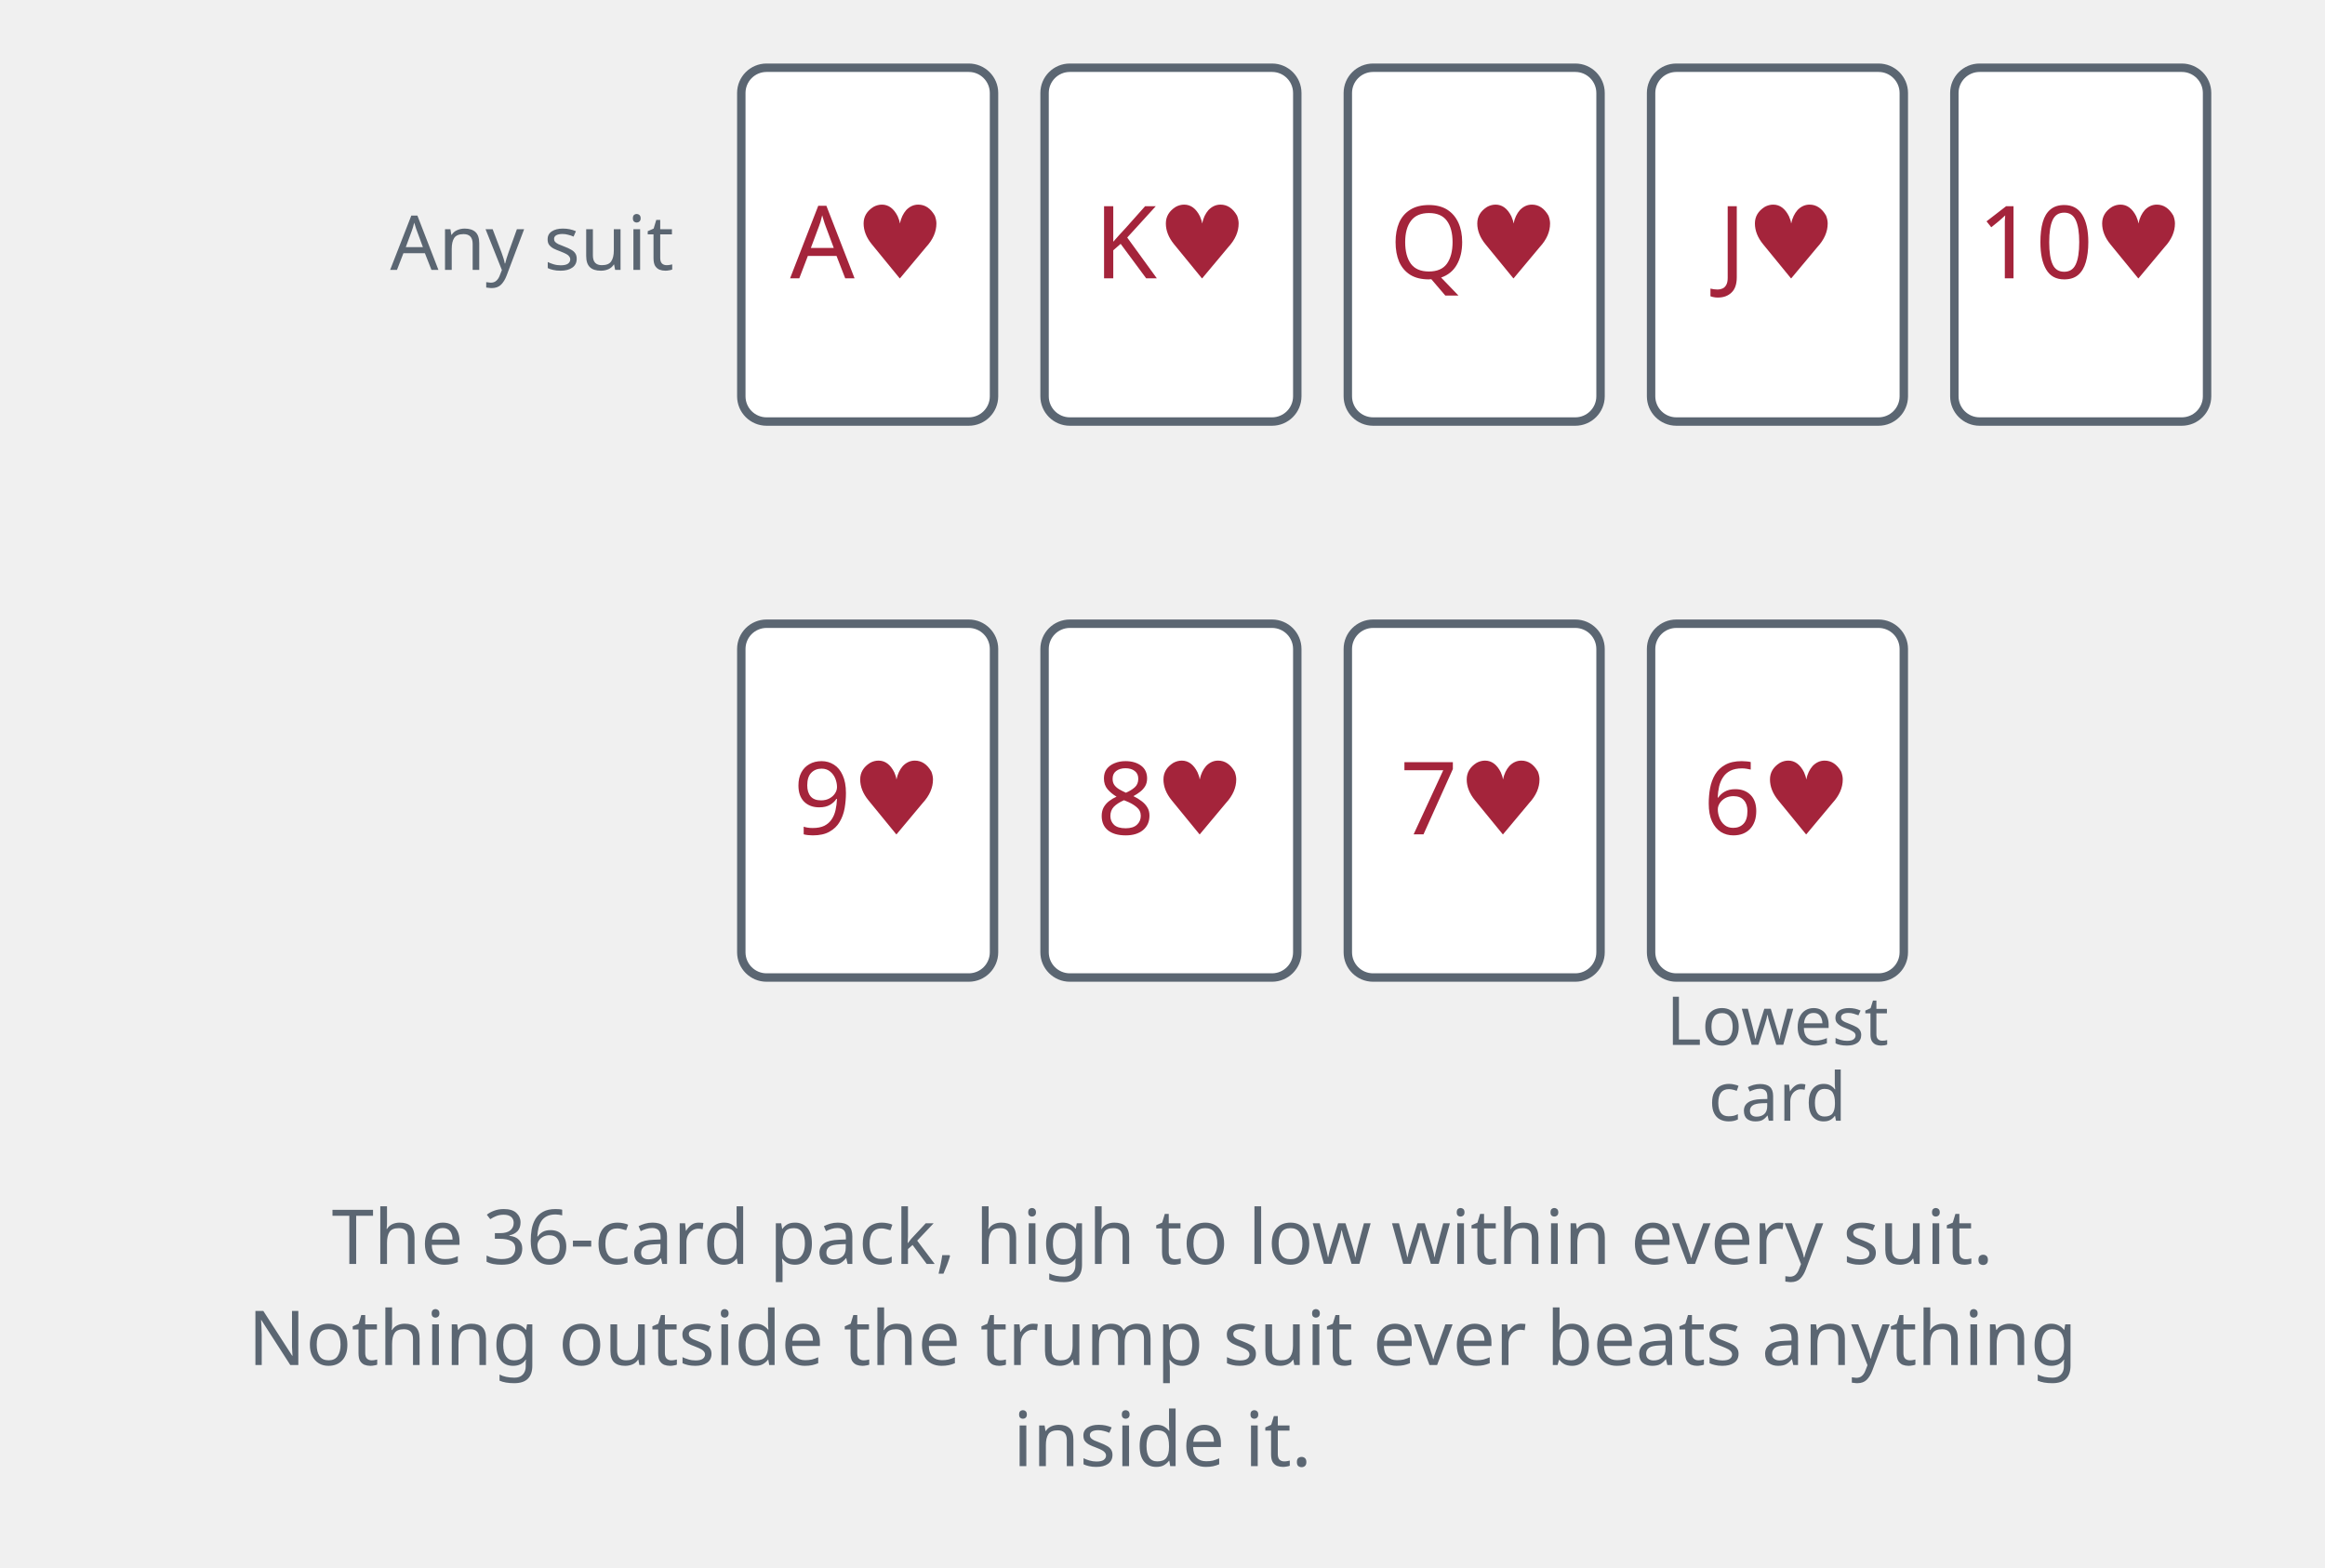
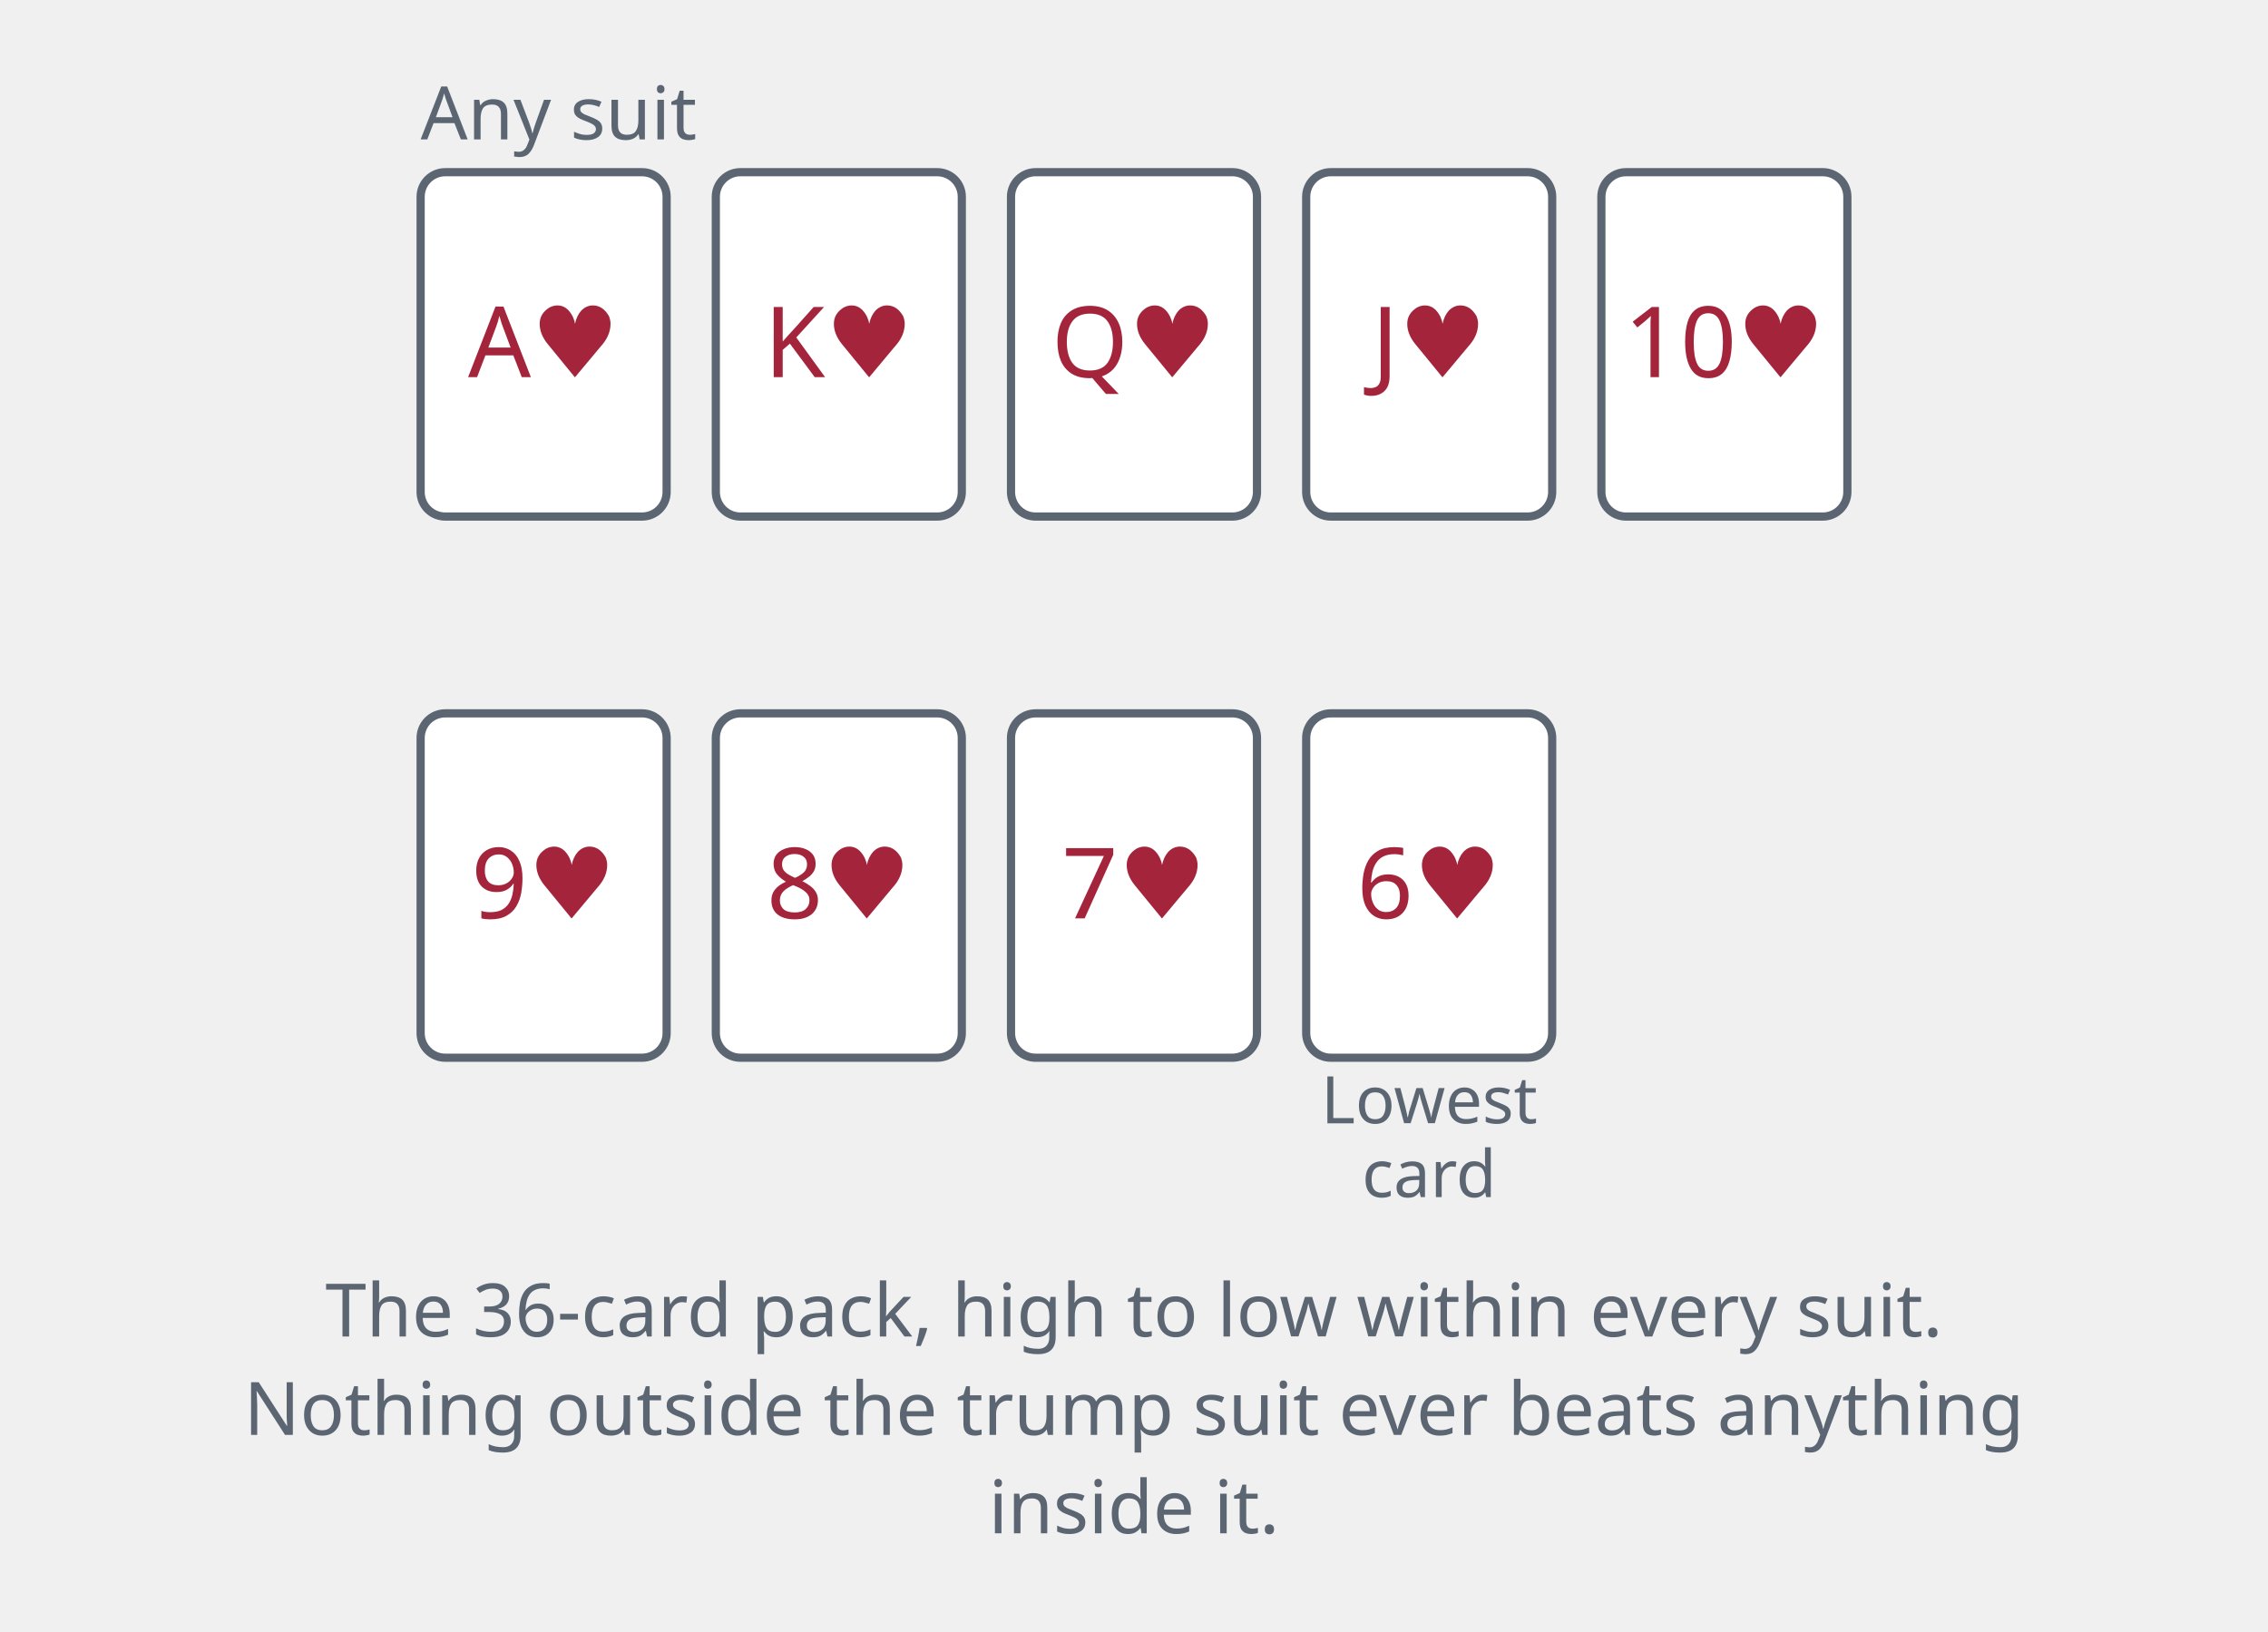
- <svg xmlns="http://www.w3.org/2000/svg" viewBox="0 0 276 186" width="442" height="298" role="img" aria-label="Durak: The 36-card pack, high to low within every suit. Nothing outside the trump suit ever beats anything inside it.">
-   <rect x="88.0" y="8.0" width="30" height="42" rx="3" fill="#ffffff" stroke="#5b6672" stroke-width="1" />
-   <text x="103.0" y="33.0" text-anchor="middle" font-family="system-ui, sans-serif" font-size="12" fill="#a4243b">A♥</text>
-   <rect x="124.0" y="8.0" width="30" height="42" rx="3" fill="#ffffff" stroke="#5b6672" stroke-width="1" />
-   <text x="139.0" y="33.0" text-anchor="middle" font-family="system-ui, sans-serif" font-size="12" fill="#a4243b">K♥</text>
-   <rect x="160.0" y="8.0" width="30" height="42" rx="3" fill="#ffffff" stroke="#5b6672" stroke-width="1" />
-   <text x="175.0" y="33.0" text-anchor="middle" font-family="system-ui, sans-serif" font-size="12" fill="#a4243b">Q♥</text>
-   <rect x="196.0" y="8.0" width="30" height="42" rx="3" fill="#ffffff" stroke="#5b6672" stroke-width="1" />
-   <text x="211.0" y="33.0" text-anchor="middle" font-family="system-ui, sans-serif" font-size="12" fill="#a4243b">J♥</text>
-   <rect x="232.0" y="8.0" width="30" height="42" rx="3" fill="#ffffff" stroke="#5b6672" stroke-width="1" />
-   <text x="247.0" y="33.0" text-anchor="middle" font-family="system-ui, sans-serif" font-size="12" fill="#a4243b">10♥</text>
-   <rect x="88.0" y="74.0" width="30" height="42" rx="3" fill="#ffffff" stroke="#5b6672" stroke-width="1" />
-   <text x="103.0" y="99.0" text-anchor="middle" font-family="system-ui, sans-serif" font-size="12" fill="#a4243b">9♥</text>
-   <rect x="124.0" y="74.0" width="30" height="42" rx="3" fill="#ffffff" stroke="#5b6672" stroke-width="1" />
-   <text x="139.0" y="99.0" text-anchor="middle" font-family="system-ui, sans-serif" font-size="12" fill="#a4243b">8♥</text>
-   <rect x="160.0" y="74.0" width="30" height="42" rx="3" fill="#ffffff" stroke="#5b6672" stroke-width="1" />
-   <text x="175.0" y="99.0" text-anchor="middle" font-family="system-ui, sans-serif" font-size="12" fill="#a4243b">7♥</text>
-   <rect x="196.0" y="74.0" width="30" height="42" rx="3" fill="#ffffff" stroke="#5b6672" stroke-width="1" />
-   <text x="211.0" y="99.0" text-anchor="middle" font-family="system-ui, sans-serif" font-size="12" fill="#a4243b">6♥</text>
-   <text x="211.0" y="124.0" text-anchor="middle" font-family="system-ui, sans-serif" font-size="8" fill="#5b6672">Lowest</text>
-   <text x="211.0" y="133.0" text-anchor="middle" font-family="system-ui, sans-serif" font-size="8" fill="#5b6672">card</text>
-   <text x="80.0" y="32.0" text-anchor="end" font-family="system-ui, sans-serif" font-size="9" fill="#5b6672">Any suit</text>
-   <text x="138.0" y="150.0" text-anchor="middle" font-family="system-ui, sans-serif" font-size="9" fill="#5b6672">The 36-card pack, high to low within every suit.</text>
-   <text x="138.0" y="162.0" text-anchor="middle" font-family="system-ui, sans-serif" font-size="9" fill="#5b6672">Nothing outside the trump suit ever beats anything</text>
-   <text x="138.0" y="174.0" text-anchor="middle" font-family="system-ui, sans-serif" font-size="9" fill="#5b6672">inside it.</text>
+ <svg xmlns="http://www.w3.org/2000/svg" viewBox="0 0 276 199" width="442" height="318" role="img" aria-label="Durak: The 36-card pack, high to low within every suit. Nothing outside the trump suit ever beats anything inside it.">
+   <rect x="51.0" y="21.0" width="30" height="42" rx="3" fill="#ffffff" stroke="#5b6672" stroke-width="1" />
+   <text x="66.0" y="46.0" text-anchor="middle" font-family="system-ui, sans-serif" font-size="12" fill="#a4243b">A♥</text>
+   <rect x="87.0" y="21.0" width="30" height="42" rx="3" fill="#ffffff" stroke="#5b6672" stroke-width="1" />
+   <text x="102.0" y="46.0" text-anchor="middle" font-family="system-ui, sans-serif" font-size="12" fill="#a4243b">K♥</text>
+   <rect x="123.0" y="21.0" width="30" height="42" rx="3" fill="#ffffff" stroke="#5b6672" stroke-width="1" />
+   <text x="138.0" y="46.0" text-anchor="middle" font-family="system-ui, sans-serif" font-size="12" fill="#a4243b">Q♥</text>
+   <rect x="159.0" y="21.0" width="30" height="42" rx="3" fill="#ffffff" stroke="#5b6672" stroke-width="1" />
+   <text x="174.0" y="46.0" text-anchor="middle" font-family="system-ui, sans-serif" font-size="12" fill="#a4243b">J♥</text>
+   <rect x="195.0" y="21.0" width="30" height="42" rx="3" fill="#ffffff" stroke="#5b6672" stroke-width="1" />
+   <text x="210.0" y="46.0" text-anchor="middle" font-family="system-ui, sans-serif" font-size="12" fill="#a4243b">10♥</text>
+   <rect x="51.0" y="87.0" width="30" height="42" rx="3" fill="#ffffff" stroke="#5b6672" stroke-width="1" />
+   <text x="66.0" y="112.0" text-anchor="middle" font-family="system-ui, sans-serif" font-size="12" fill="#a4243b">9♥</text>
+   <rect x="87.0" y="87.0" width="30" height="42" rx="3" fill="#ffffff" stroke="#5b6672" stroke-width="1" />
+   <text x="102.0" y="112.0" text-anchor="middle" font-family="system-ui, sans-serif" font-size="12" fill="#a4243b">8♥</text>
+   <rect x="123.0" y="87.0" width="30" height="42" rx="3" fill="#ffffff" stroke="#5b6672" stroke-width="1" />
+   <text x="138.0" y="112.0" text-anchor="middle" font-family="system-ui, sans-serif" font-size="12" fill="#a4243b">7♥</text>
+   <rect x="159.0" y="87.0" width="30" height="42" rx="3" fill="#ffffff" stroke="#5b6672" stroke-width="1" />
+   <text x="174.0" y="112.0" text-anchor="middle" font-family="system-ui, sans-serif" font-size="12" fill="#a4243b">6♥</text>
+   <text x="174.0" y="137.0" text-anchor="middle" font-family="system-ui, sans-serif" font-size="8" fill="#5b6672">Lowest</text>
+   <text x="174.0" y="146.0" text-anchor="middle" font-family="system-ui, sans-serif" font-size="8" fill="#5b6672">card</text>
+   <text x="51.0" y="17.0" font-family="system-ui, sans-serif" font-size="9" fill="#5b6672">Any suit</text>
+   <text x="138.0" y="163.0" text-anchor="middle" font-family="system-ui, sans-serif" font-size="9" fill="#5b6672">The 36-card pack, high to low within every suit.</text>
+   <text x="138.0" y="175.0" text-anchor="middle" font-family="system-ui, sans-serif" font-size="9" fill="#5b6672">Nothing outside the trump suit ever beats anything</text>
+   <text x="138.0" y="187.0" text-anchor="middle" font-family="system-ui, sans-serif" font-size="9" fill="#5b6672">inside it.</text>
</svg>
